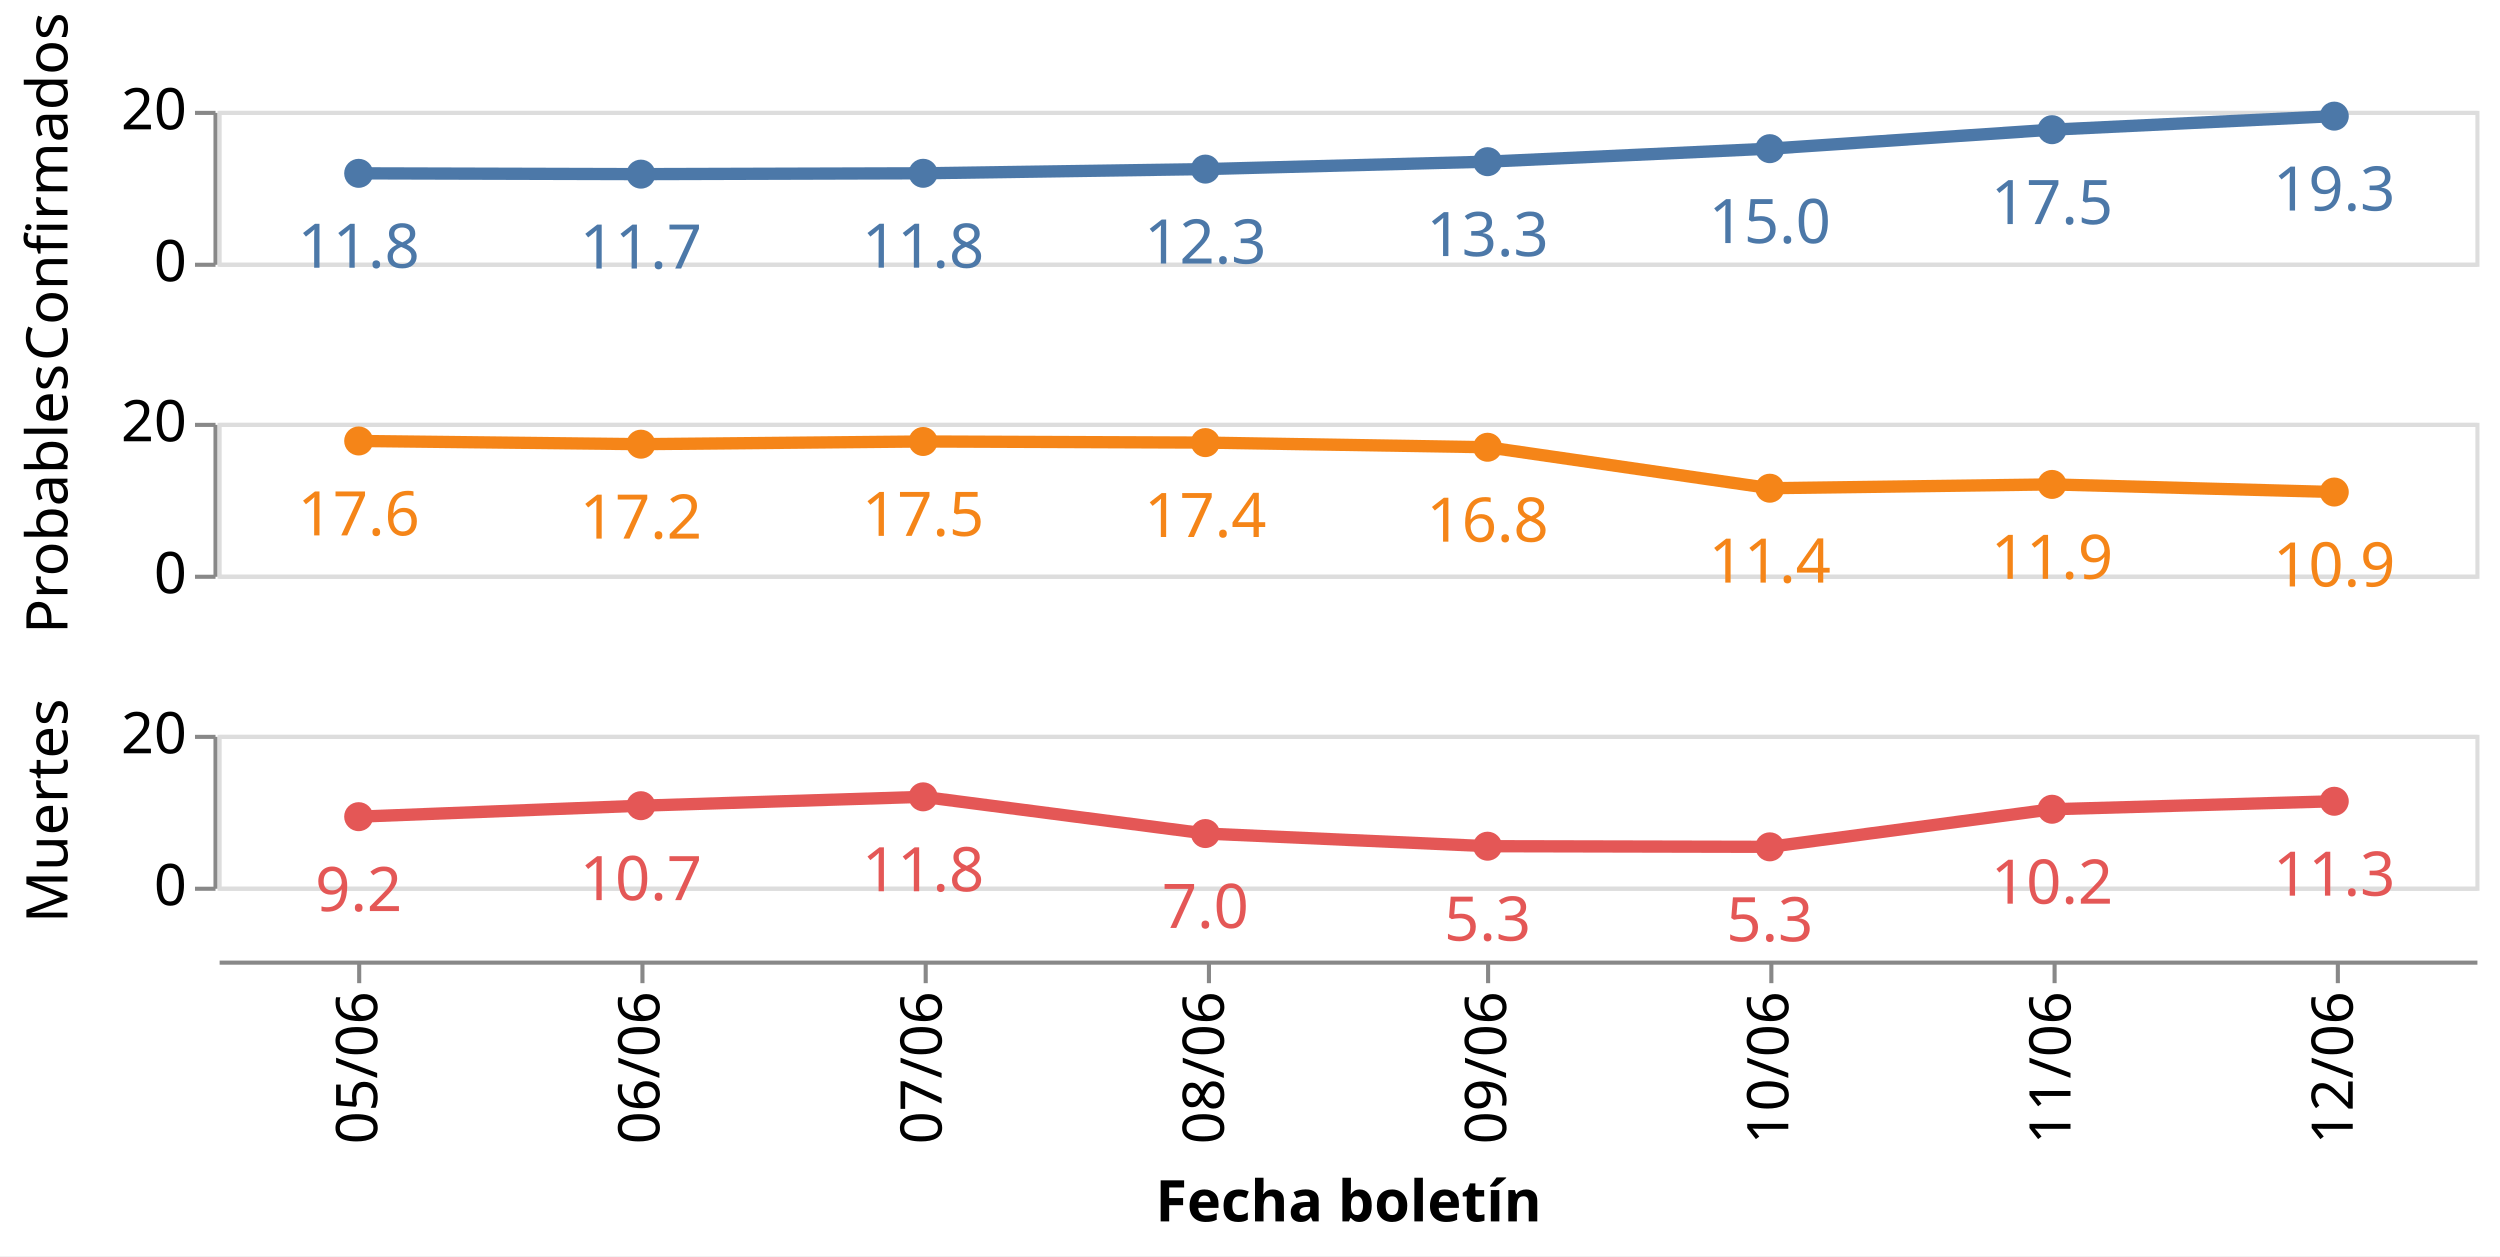
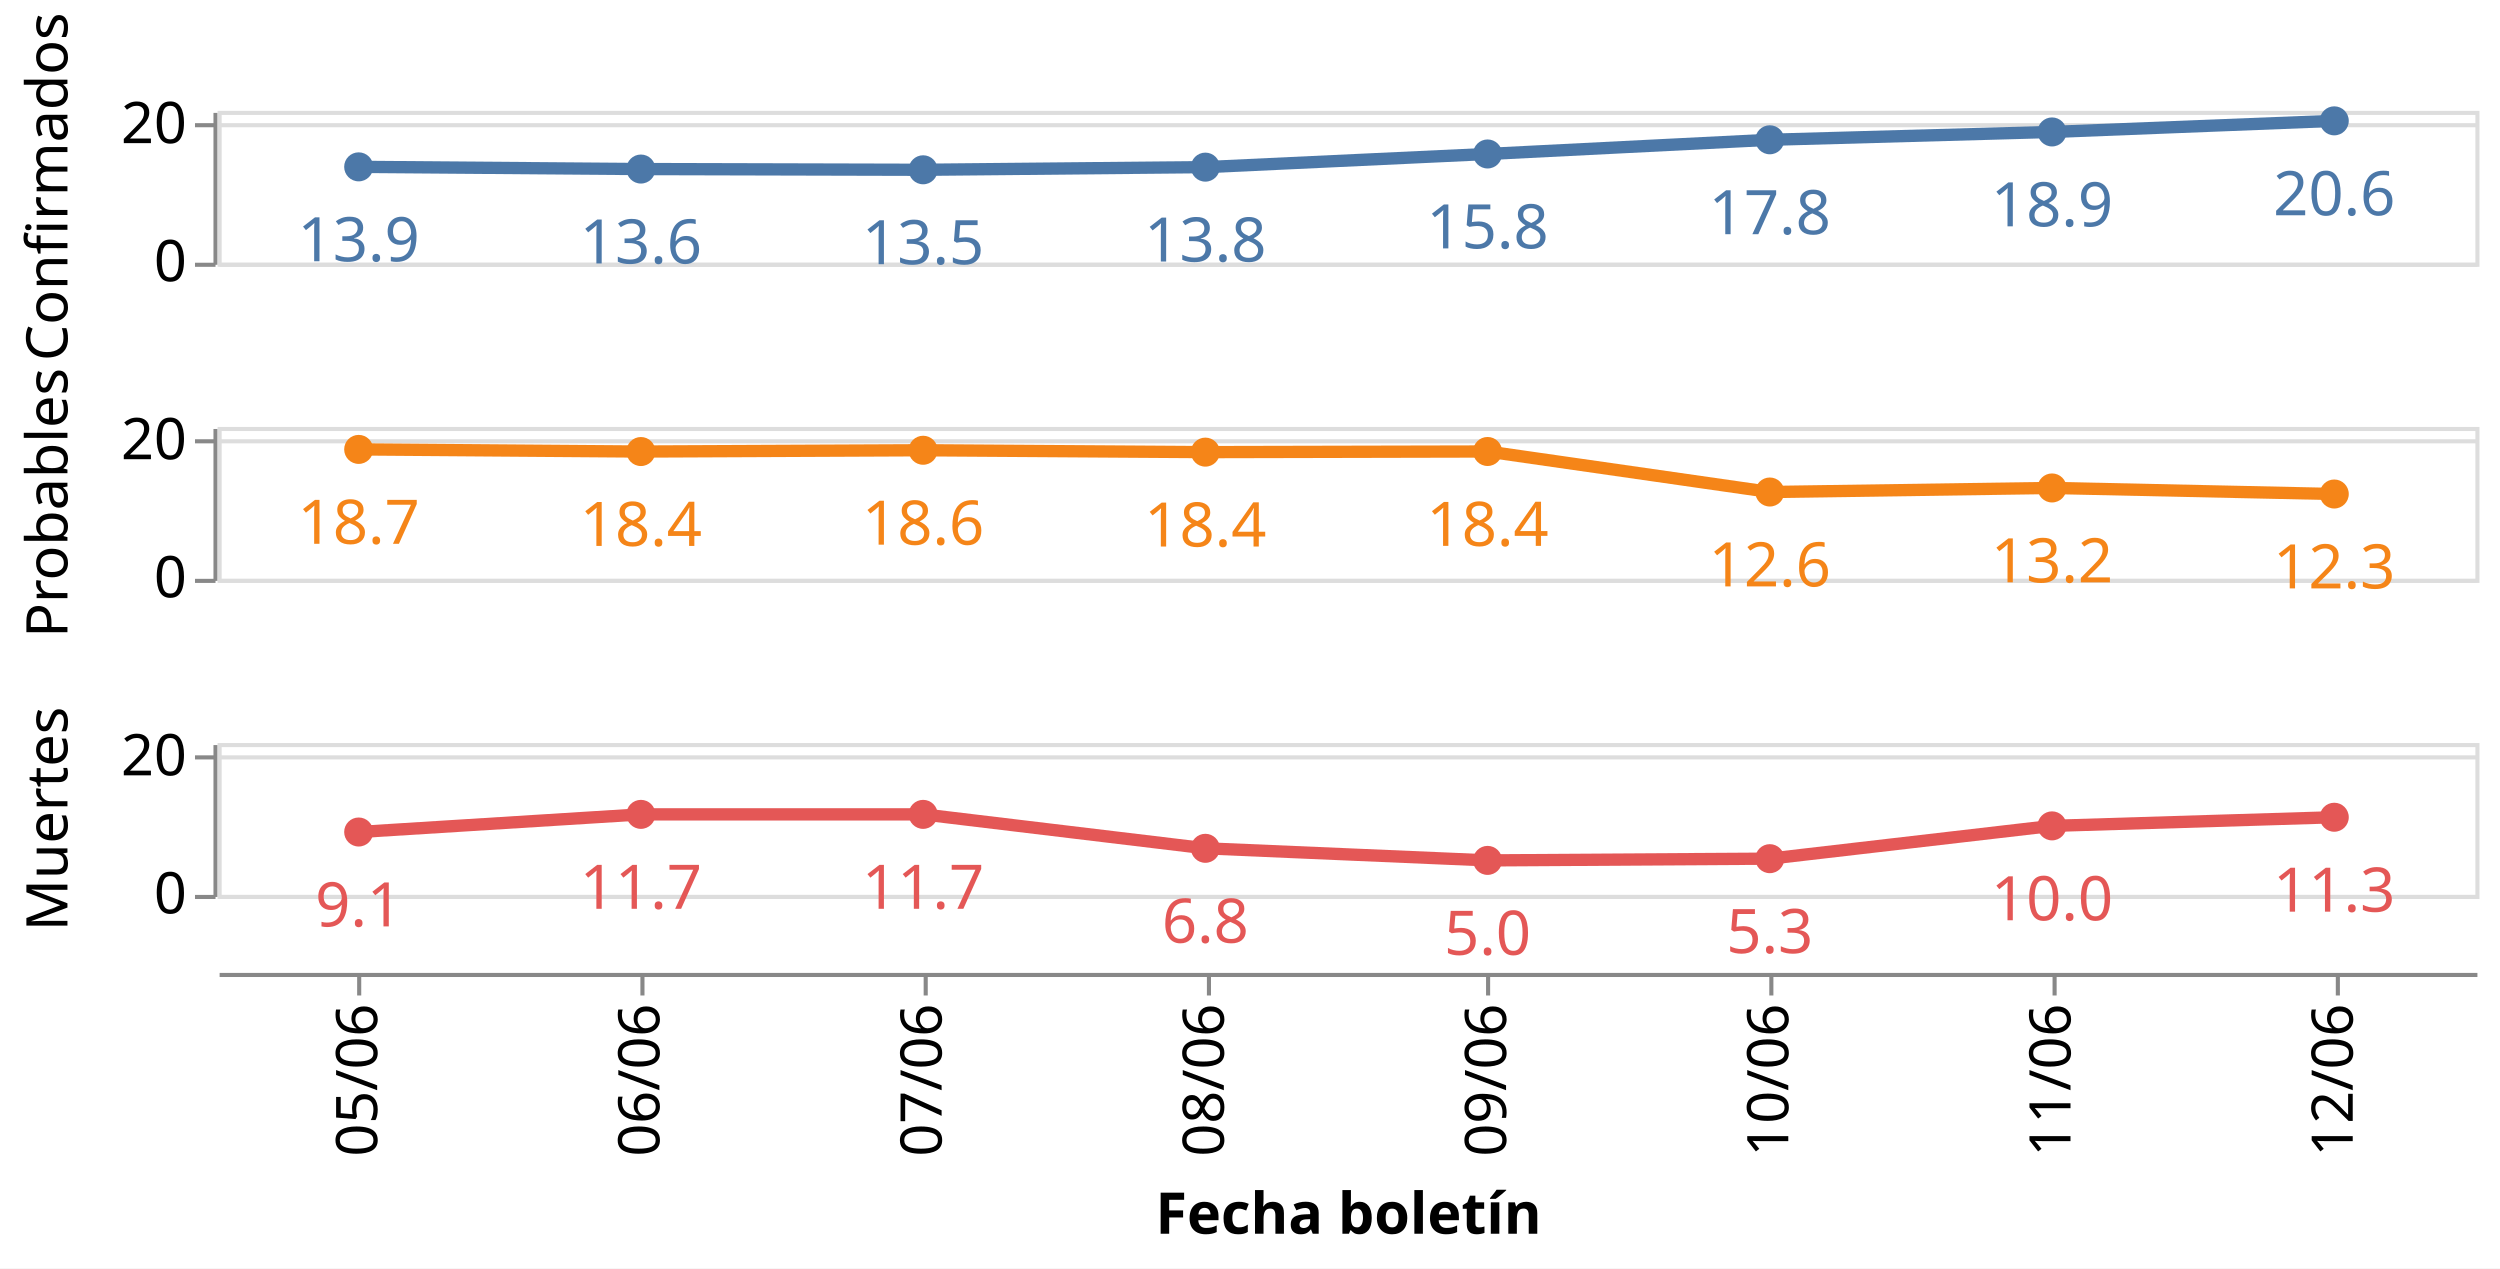
- <svg xmlns="http://www.w3.org/2000/svg" class="marks" width="609" height="306" viewBox="0 0 609 306" version="1.1">
-   <rect width="609" height="306" style="fill: white;" />
+ <svg xmlns="http://www.w3.org/2000/svg" class="marks" width="609" height="309" viewBox="0 0 609 309" version="1.1">
+   <rect width="609" height="309" style="fill: white;" />
  <g transform="translate(53,27)">
    <g class="mark-group role-frame root">
      <g transform="translate(0,0)">
        <path class="background" d="M0,0h0v0h0Z" style="fill: none;" />
        <g>
          <g class="mark-group role-row-header row_header">
            <g transform="translate(-1,0)">
              <path class="background" d="M0,0h0v37h0Z" style="fill: none;" />
              <g>
                <g class="mark-group role-axis">
                  <g transform="translate(0.5,0.5)">
                    <path class="background" d="M0,0h0v0h0Z" style="pointer-events: none; fill: none;" />
                    <g>
                      <g class="mark-rule role-axis-tick" style="pointer-events: none;">
                        <line transform="translate(0,37)" x2="-5" y2="0" style="fill: none; stroke: #888; stroke-width: 1; opacity: 1;" />
-                         <line transform="translate(0,0)" x2="-5" y2="0" style="fill: none; stroke: #888; stroke-width: 1; opacity: 1;" />
+                         <line transform="translate(0,3)" x2="-5" y2="0" style="fill: none; stroke: #888; stroke-width: 1; opacity: 1;" />
                      </g>
                      <g class="mark-text role-axis-label" style="pointer-events: none;">
                        <text text-anchor="end" transform="translate(-7,41)" style="font-family: sans-serif; font-size: 14px; fill: #000; opacity: 1;">0</text>
-                         <text text-anchor="end" transform="translate(-7,4)" style="font-family: sans-serif; font-size: 14px; fill: #000; opacity: 1;">20</text>
+                         <text text-anchor="end" transform="translate(-7,7.363636)" style="font-family: sans-serif; font-size: 14px; fill: #000; opacity: 1;">20</text>
                      </g>
                      <g class="mark-rule role-axis-domain" style="pointer-events: none;">
                        <line transform="translate(0,37)" x2="0" y2="-37" style="fill: none; stroke: #888; stroke-width: 1; opacity: 1;" />
                      </g>
                    </g>
                    <path class="foreground" d="" style="pointer-events: none; display: none; fill: none;" />
                  </g>
                </g>
                <g class="mark-group role-title">
                  <g transform="translate(-46.57227,18.5)">
                    <path class="background" d="M0,0h0v0h0Z" style="pointer-events: none; fill: none;" />
                    <g>
                      <g class="mark-text role-title-text" style="pointer-events: none;">
                        <text text-anchor="middle" transform="translate(0,0) rotate(-90) translate(0,11)" style="font-family: sans-serif; font-size: 14px; fill: #000; opacity: 1;">Confirmados</text>
                      </g>
                    </g>
                    <path class="foreground" d="" style="pointer-events: none; display: none; fill: none;" />
                  </g>
                </g>
              </g>
              <path class="foreground" d="" style="display: none; fill: none;" />
            </g>
-             <g transform="translate(-1,76)">
+             <g transform="translate(-1,77)">
              <path class="background" d="M0,0h0v37h0Z" style="fill: none;" />
              <g>
                <g class="mark-group role-axis">
                  <g transform="translate(0.5,0.5)">
                    <path class="background" d="M0,0h0v0h0Z" style="pointer-events: none; fill: none;" />
                    <g>
                      <g class="mark-rule role-axis-tick" style="pointer-events: none;">
                        <line transform="translate(0,37)" x2="-5" y2="0" style="fill: none; stroke: #888; stroke-width: 1; opacity: 1;" />
-                         <line transform="translate(0,0)" x2="-5" y2="0" style="fill: none; stroke: #888; stroke-width: 1; opacity: 1;" />
+                         <line transform="translate(0,3)" x2="-5" y2="0" style="fill: none; stroke: #888; stroke-width: 1; opacity: 1;" />
                      </g>
                      <g class="mark-text role-axis-label" style="pointer-events: none;">
                        <text text-anchor="end" transform="translate(-7,41)" style="font-family: sans-serif; font-size: 14px; fill: #000; opacity: 1;">0</text>
-                         <text text-anchor="end" transform="translate(-7,4)" style="font-family: sans-serif; font-size: 14px; fill: #000; opacity: 1;">20</text>
+                         <text text-anchor="end" transform="translate(-7,7.363636)" style="font-family: sans-serif; font-size: 14px; fill: #000; opacity: 1;">20</text>
                      </g>
                      <g class="mark-rule role-axis-domain" style="pointer-events: none;">
                        <line transform="translate(0,37)" x2="0" y2="-37" style="fill: none; stroke: #888; stroke-width: 1; opacity: 1;" />
                      </g>
                    </g>
                    <path class="foreground" d="" style="pointer-events: none; display: none; fill: none;" />
                  </g>
                </g>
                <g class="mark-group role-title">
                  <g transform="translate(-46.57227,18.5)">
                    <path class="background" d="M0,0h0v0h0Z" style="pointer-events: none; fill: none;" />
                    <g>
                      <g class="mark-text role-title-text" style="pointer-events: none;">
                        <text text-anchor="middle" transform="translate(0,0) rotate(-90) translate(0,11)" style="font-family: sans-serif; font-size: 14px; fill: #000; opacity: 1;">Probables</text>
                      </g>
                    </g>
                    <path class="foreground" d="" style="pointer-events: none; display: none; fill: none;" />
                  </g>
                </g>
              </g>
              <path class="foreground" d="" style="display: none; fill: none;" />
            </g>
-             <g transform="translate(-1,152)">
+             <g transform="translate(-1,154)">
              <path class="background" d="M0,0h0v37h0Z" style="fill: none;" />
              <g>
                <g class="mark-group role-axis">
                  <g transform="translate(0.5,0.5)">
                    <path class="background" d="M0,0h0v0h0Z" style="pointer-events: none; fill: none;" />
                    <g>
                      <g class="mark-rule role-axis-tick" style="pointer-events: none;">
                        <line transform="translate(0,37)" x2="-5" y2="0" style="fill: none; stroke: #888; stroke-width: 1; opacity: 1;" />
-                         <line transform="translate(0,0)" x2="-5" y2="0" style="fill: none; stroke: #888; stroke-width: 1; opacity: 1;" />
+                         <line transform="translate(0,3)" x2="-5" y2="0" style="fill: none; stroke: #888; stroke-width: 1; opacity: 1;" />
                      </g>
                      <g class="mark-text role-axis-label" style="pointer-events: none;">
                        <text text-anchor="end" transform="translate(-7,41)" style="font-family: sans-serif; font-size: 14px; fill: #000; opacity: 1;">0</text>
-                         <text text-anchor="end" transform="translate(-7,4)" style="font-family: sans-serif; font-size: 14px; fill: #000; opacity: 1;">20</text>
+                         <text text-anchor="end" transform="translate(-7,7.363636)" style="font-family: sans-serif; font-size: 14px; fill: #000; opacity: 1;">20</text>
                      </g>
                      <g class="mark-rule role-axis-domain" style="pointer-events: none;">
                        <line transform="translate(0,37)" x2="0" y2="-37" style="fill: none; stroke: #888; stroke-width: 1; opacity: 1;" />
                      </g>
                    </g>
                    <path class="foreground" d="" style="pointer-events: none; display: none; fill: none;" />
                  </g>
                </g>
                <g class="mark-group role-title">
                  <g transform="translate(-46.57227,18.5)">
                    <path class="background" d="M0,0h0v0h0Z" style="pointer-events: none; fill: none;" />
                    <g>
                      <g class="mark-text role-title-text" style="pointer-events: none;">
                        <text text-anchor="middle" transform="translate(0,0) rotate(-90) translate(0,11)" style="font-family: sans-serif; font-size: 14px; fill: #000; opacity: 1;">Muertes</text>
                      </g>
                    </g>
                    <path class="foreground" d="" style="pointer-events: none; display: none; fill: none;" />
                  </g>
                </g>
              </g>
              <path class="foreground" d="" style="display: none; fill: none;" />
            </g>
          </g>
          <g class="mark-group role-column-footer column_footer">
-             <g transform="translate(0,207)">
+             <g transform="translate(0,210)">
              <path class="background" d="M0,0h550v0h-550Z" style="fill: none;" />
              <g>
                <g class="mark-group role-axis">
                  <g transform="translate(0.5,0.5)">
                    <path class="background" d="M0,0h0v0h0Z" style="pointer-events: none; fill: none;" />
                    <g>
                      <g class="mark-rule role-axis-tick" style="pointer-events: none;">
                        <line transform="translate(34,0)" x2="0" y2="5" style="fill: none; stroke: #888; stroke-width: 1; opacity: 1;" />
                        <line transform="translate(103,0)" x2="0" y2="5" style="fill: none; stroke: #888; stroke-width: 1; opacity: 1;" />
                        <line transform="translate(172,0)" x2="0" y2="5" style="fill: none; stroke: #888; stroke-width: 1; opacity: 1;" />
                        <line transform="translate(241,0)" x2="0" y2="5" style="fill: none; stroke: #888; stroke-width: 1; opacity: 1;" />
                        <line transform="translate(309,0)" x2="0" y2="5" style="fill: none; stroke: #888; stroke-width: 1; opacity: 1;" />
                        <line transform="translate(378,0)" x2="0" y2="5" style="fill: none; stroke: #888; stroke-width: 1; opacity: 1;" />
                        <line transform="translate(447,0)" x2="0" y2="5" style="fill: none; stroke: #888; stroke-width: 1; opacity: 1;" />
                        <line transform="translate(516,0)" x2="0" y2="5" style="fill: none; stroke: #888; stroke-width: 1; opacity: 1;" />
                      </g>
                      <g class="mark-text role-axis-label" style="pointer-events: none;">
                        <text text-anchor="end" transform="translate(34.375,7) rotate(270) translate(0,4)" style="font-family: sans-serif; font-size: 14px; fill: #000; opacity: 1;">05/06</text>
                        <text text-anchor="end" transform="translate(103.125,7) rotate(270) translate(0,4)" style="font-family: sans-serif; font-size: 14px; fill: #000; opacity: 1;">06/06</text>
                        <text text-anchor="end" transform="translate(171.875,7) rotate(270) translate(0,4)" style="font-family: sans-serif; font-size: 14px; fill: #000; opacity: 1;">07/06</text>
                        <text text-anchor="end" transform="translate(240.625,7) rotate(270) translate(0,4)" style="font-family: sans-serif; font-size: 14px; fill: #000; opacity: 1;">08/06</text>
                        <text text-anchor="end" transform="translate(309.375,7) rotate(270) translate(0,4)" style="font-family: sans-serif; font-size: 14px; fill: #000; opacity: 1;">09/06</text>
                        <text text-anchor="end" transform="translate(378.125,7) rotate(270) translate(0,4)" style="font-family: sans-serif; font-size: 14px; fill: #000; opacity: 1;">10/06</text>
                        <text text-anchor="end" transform="translate(446.875,7) rotate(270) translate(0,4)" style="font-family: sans-serif; font-size: 14px; fill: #000; opacity: 1;">11/06</text>
                        <text text-anchor="end" transform="translate(515.625,7) rotate(270) translate(0,4)" style="font-family: sans-serif; font-size: 14px; fill: #000; opacity: 1;">12/06</text>
                      </g>
                      <g class="mark-rule role-axis-domain" style="pointer-events: none;">
                        <line transform="translate(0,0)" x2="550" y2="0" style="fill: none; stroke: #888; stroke-width: 1; opacity: 1;" />
                      </g>
                      <g class="mark-text role-axis-title" style="pointer-events: none;">
                        <text text-anchor="middle" transform="translate(275,63.03418)" style="font-family: sans-serif; font-size: 14px; font-weight: bold; fill: #000; opacity: 1;">Fecha boletín</text>
                      </g>
                    </g>
                    <path class="foreground" d="" style="pointer-events: none; display: none; fill: none;" />
                  </g>
                </g>
              </g>
              <path class="foreground" d="" style="display: none; fill: none;" />
            </g>
          </g>
          <g class="mark-group role-scope cell">
            <g transform="translate(0,0)">
              <path class="background" d="M0.5,0.5h550v37h-550Z" style="fill: none; stroke: #ddd;" />
              <g>
                <g class="mark-group role-axis">
                  <g transform="translate(0.5,0.5)">
                    <path class="background" d="M0,0h0v0h0Z" style="pointer-events: none; fill: none;" />
                    <g>
                      <g class="mark-rule role-axis-grid" style="pointer-events: none;">
                        <line transform="translate(0,37)" x2="550" y2="0" style="fill: none; stroke: #ddd; stroke-width: 1; opacity: 1;" />
-                         <line transform="translate(0,0)" x2="550" y2="0" style="fill: none; stroke: #ddd; stroke-width: 1; opacity: 1;" />
+                         <line transform="translate(0,3)" x2="550" y2="0" style="fill: none; stroke: #ddd; stroke-width: 1; opacity: 1;" />
                      </g>
                    </g>
                    <path class="foreground" d="" style="pointer-events: none; display: none; fill: none;" />
                  </g>
                </g>
                <g class="mark-group role-scope child_layer_0_layer_0_pathgroup">
                  <g transform="translate(0,0)">
                    <path class="background" d="M0,0h550v37h-550Z" style="fill: none;" />
                    <g>
                      <g class="mark-line role-mark child_layer_0_layer_0_marks">
-                         <path d="M34.375,15.223L103.125,15.417L171.875,15.211L240.625,14.19L309.375,12.381L378.125,9.212L446.875,4.589L515.625,1.287" style="fill: none; stroke: #4c78a8; stroke-width: 3;" />
+                         <path d="M34.375,13.645L103.125,14.179L171.875,14.36L240.625,13.713L309.375,10.506L378.125,7.051L446.875,5.141L515.625,2.437" style="fill: none; stroke: #4c78a8; stroke-width: 3;" />
                      </g>
                    </g>
                    <path class="foreground" d="" style="display: none; fill: none;" />
                  </g>
                </g>
                <g class="mark-symbol role-mark child_layer_0_layer_1_marks">
-                   <path transform="translate(34.375,15.22286)" d="M3.536,0A3.536,3.536,0,1,1,-3.536,0A3.536,3.536,0,1,1,3.536,0" style="fill: #4c78a8; stroke-width: 2; opacity: 1;" />
-                   <path transform="translate(103.125,15.41667)" d="M3.536,0A3.536,3.536,0,1,1,-3.536,0A3.536,3.536,0,1,1,3.536,0" style="fill: #4c78a8; stroke-width: 2; opacity: 1;" />
-                   <path transform="translate(171.875,15.21111)" d="M3.536,0A3.536,3.536,0,1,1,-3.536,0A3.536,3.536,0,1,1,3.536,0" style="fill: #4c78a8; stroke-width: 2; opacity: 1;" />
-                   <path transform="translate(240.625,14.18989)" d="M3.536,0A3.536,3.536,0,1,1,-3.536,0A3.536,3.536,0,1,1,3.536,0" style="fill: #4c78a8; stroke-width: 2; opacity: 1;" />
-                   <path transform="translate(309.375,12.38077)" d="M3.536,0A3.536,3.536,0,1,1,-3.536,0A3.536,3.536,0,1,1,3.536,0" style="fill: #4c78a8; stroke-width: 2; opacity: 1;" />
-                   <path transform="translate(378.125,9.212245)" d="M3.536,0A3.536,3.536,0,1,1,-3.536,0A3.536,3.536,0,1,1,3.536,0" style="fill: #4c78a8; stroke-width: 2; opacity: 1;" />
-                   <path transform="translate(446.875,4.588583)" d="M3.536,0A3.536,3.536,0,1,1,-3.536,0A3.536,3.536,0,1,1,3.536,0" style="fill: #4c78a8; stroke-width: 2; opacity: 1;" />
-                   <path transform="translate(515.625,1.286957)" d="M3.536,0A3.536,3.536,0,1,1,-3.536,0A3.536,3.536,0,1,1,3.536,0" style="fill: #4c78a8; stroke-width: 2; opacity: 1;" />
+                   <path transform="translate(34.375,13.64494)" d="M3.536,0A3.536,3.536,0,1,1,-3.536,0A3.536,3.536,0,1,1,3.536,0" style="fill: #4c78a8; stroke-width: 2; opacity: 1;" />
+                   <path transform="translate(103.125,14.17947)" d="M3.536,0A3.536,3.536,0,1,1,-3.536,0A3.536,3.536,0,1,1,3.536,0" style="fill: #4c78a8; stroke-width: 2; opacity: 1;" />
+                   <path transform="translate(171.875,14.36014)" d="M3.536,0A3.536,3.536,0,1,1,-3.536,0A3.536,3.536,0,1,1,3.536,0" style="fill: #4c78a8; stroke-width: 2; opacity: 1;" />
+                   <path transform="translate(240.625,13.71329)" d="M3.536,0A3.536,3.536,0,1,1,-3.536,0A3.536,3.536,0,1,1,3.536,0" style="fill: #4c78a8; stroke-width: 2; opacity: 1;" />
+                   <path transform="translate(309.375,10.50617)" d="M3.536,0A3.536,3.536,0,1,1,-3.536,0A3.536,3.536,0,1,1,3.536,0" style="fill: #4c78a8; stroke-width: 2; opacity: 1;" />
+                   <path transform="translate(378.125,7.050699)" d="M3.536,0A3.536,3.536,0,1,1,-3.536,0A3.536,3.536,0,1,1,3.536,0" style="fill: #4c78a8; stroke-width: 2; opacity: 1;" />
+                   <path transform="translate(446.875,5.140652)" d="M3.536,0A3.536,3.536,0,1,1,-3.536,0A3.536,3.536,0,1,1,3.536,0" style="fill: #4c78a8; stroke-width: 2; opacity: 1;" />
+                   <path transform="translate(515.625,2.43692)" d="M3.536,0A3.536,3.536,0,1,1,-3.536,0A3.536,3.536,0,1,1,3.536,0" style="fill: #4c78a8; stroke-width: 2; opacity: 1;" />
                </g>
                <g class="mark-text role-mark child_layer_1_marks">
-                   <text text-anchor="middle" transform="translate(34.375,38.22286)" style="font-family: sans-serif; font-size: 15px; fill: #4c78a8;">11.8</text>
-                   <text text-anchor="middle" transform="translate(103.125,38.41667)" style="font-family: sans-serif; font-size: 15px; fill: #4c78a8;">11.7</text>
-                   <text text-anchor="middle" transform="translate(171.875,38.21111)" style="font-family: sans-serif; font-size: 15px; fill: #4c78a8;">11.8</text>
-                   <text text-anchor="middle" transform="translate(240.625,37.18989)" style="font-family: sans-serif; font-size: 15px; fill: #4c78a8;">12.3</text>
-                   <text text-anchor="middle" transform="translate(309.375,35.38077)" style="font-family: sans-serif; font-size: 15px; fill: #4c78a8;">13.3</text>
-                   <text text-anchor="middle" transform="translate(378.125,32.21224)" style="font-family: sans-serif; font-size: 15px; fill: #4c78a8;">15.0</text>
-                   <text text-anchor="middle" transform="translate(446.875,27.58858)" style="font-family: sans-serif; font-size: 15px; fill: #4c78a8;">17.5</text>
-                   <text text-anchor="middle" transform="translate(515.625,24.28696)" style="font-family: sans-serif; font-size: 15px; fill: #4c78a8;">19.3</text>
-                 </g>
-               </g>
-               <path class="foreground" d="" style="display: none; fill: none;" />
-             </g>
-             <g transform="translate(0,76)">
+                   <text text-anchor="middle" transform="translate(34.375,36.64494)" style="font-family: sans-serif; font-size: 15px; fill: #4c78a8;">13.9</text>
+                   <text text-anchor="middle" transform="translate(103.125,37.17947)" style="font-family: sans-serif; font-size: 15px; fill: #4c78a8;">13.6</text>
+                   <text text-anchor="middle" transform="translate(171.875,37.36014)" style="font-family: sans-serif; font-size: 15px; fill: #4c78a8;">13.5</text>
+                   <text text-anchor="middle" transform="translate(240.625,36.71329)" style="font-family: sans-serif; font-size: 15px; fill: #4c78a8;">13.8</text>
+                   <text text-anchor="middle" transform="translate(309.375,33.50617)" style="font-family: sans-serif; font-size: 15px; fill: #4c78a8;">15.8</text>
+                   <text text-anchor="middle" transform="translate(378.125,30.0507)" style="font-family: sans-serif; font-size: 15px; fill: #4c78a8;">17.8</text>
+                   <text text-anchor="middle" transform="translate(446.875,28.14065)" style="font-family: sans-serif; font-size: 15px; fill: #4c78a8;">18.9</text>
+                   <text text-anchor="middle" transform="translate(515.625,25.43692)" style="font-family: sans-serif; font-size: 15px; fill: #4c78a8;">20.6</text>
+                 </g>
+               </g>
+               <path class="foreground" d="" style="display: none; fill: none;" />
+             </g>
+             <g transform="translate(0,77)">
              <path class="background" d="M0.5,0.5h550v37h-550Z" style="fill: none; stroke: #ddd;" />
              <g>
                <g class="mark-group role-axis">
                  <g transform="translate(0.5,0.5)">
                    <path class="background" d="M0,0h0v0h0Z" style="pointer-events: none; fill: none;" />
                    <g>
                      <g class="mark-rule role-axis-grid" style="pointer-events: none;">
                        <line transform="translate(0,37)" x2="550" y2="0" style="fill: none; stroke: #ddd; stroke-width: 1; opacity: 1;" />
-                         <line transform="translate(0,0)" x2="550" y2="0" style="fill: none; stroke: #ddd; stroke-width: 1; opacity: 1;" />
+                         <line transform="translate(0,3)" x2="550" y2="0" style="fill: none; stroke: #ddd; stroke-width: 1; opacity: 1;" />
                      </g>
                    </g>
                    <path class="foreground" d="" style="pointer-events: none; display: none; fill: none;" />
                  </g>
                </g>
                <g class="mark-group role-scope child_layer_0_layer_0_pathgroup">
                  <g transform="translate(0,0)">
                    <path class="background" d="M0,0h550v37h-550Z" style="fill: none;" />
                    <g>
                      <g class="mark-line role-mark child_layer_0_layer_0_marks">
-                         <path d="M34.375,4.418L103.125,5.201L171.875,4.544L240.625,4.817L309.375,5.95L378.125,15.926L446.875,15.002L515.625,16.857" style="fill: none; stroke: #f58518; stroke-width: 3;" />
+                         <path d="M34.375,5.473L103.125,5.994L171.875,5.682L240.625,6.137L309.375,5.981L378.125,15.853L446.875,14.864L515.625,16.339" style="fill: none; stroke: #f58518; stroke-width: 3;" />
                      </g>
                    </g>
                    <path class="foreground" d="" style="display: none; fill: none;" />
                  </g>
                </g>
                <g class="mark-symbol role-mark child_layer_0_layer_1_marks">
-                   <path transform="translate(34.375,4.418198)" d="M3.536,0A3.536,3.536,0,1,1,-3.536,0A3.536,3.536,0,1,1,3.536,0" style="fill: #f58518; stroke-width: 2; opacity: 1;" />
-                   <path transform="translate(103.125,5.201152)" d="M3.536,0A3.536,3.536,0,1,1,-3.536,0A3.536,3.536,0,1,1,3.536,0" style="fill: #f58518; stroke-width: 2; opacity: 1;" />
-                   <path transform="translate(171.875,4.543744)" d="M3.536,0A3.536,3.536,0,1,1,-3.536,0A3.536,3.536,0,1,1,3.536,0" style="fill: #f58518; stroke-width: 2; opacity: 1;" />
-                   <path transform="translate(240.625,4.816513)" d="M3.536,0A3.536,3.536,0,1,1,-3.536,0A3.536,3.536,0,1,1,3.536,0" style="fill: #f58518; stroke-width: 2; opacity: 1;" />
-                   <path transform="translate(309.375,5.949719)" d="M3.536,0A3.536,3.536,0,1,1,-3.536,0A3.536,3.536,0,1,1,3.536,0" style="fill: #f58518; stroke-width: 2; opacity: 1;" />
-                   <path transform="translate(378.125,15.92588)" d="M3.536,0A3.536,3.536,0,1,1,-3.536,0A3.536,3.536,0,1,1,3.536,0" style="fill: #f58518; stroke-width: 2; opacity: 1;" />
-                   <path transform="translate(446.875,15.00206)" d="M3.536,0A3.536,3.536,0,1,1,-3.536,0A3.536,3.536,0,1,1,3.536,0" style="fill: #f58518; stroke-width: 2; opacity: 1;" />
-                   <path transform="translate(515.625,16.85733)" d="M3.536,0A3.536,3.536,0,1,1,-3.536,0A3.536,3.536,0,1,1,3.536,0" style="fill: #f58518; stroke-width: 2; opacity: 1;" />
+                   <path transform="translate(34.375,5.473009)" d="M3.536,0A3.536,3.536,0,1,1,-3.536,0A3.536,3.536,0,1,1,3.536,0" style="fill: #f58518; stroke-width: 2; opacity: 1;" />
+                   <path transform="translate(103.125,5.99373)" d="M3.536,0A3.536,3.536,0,1,1,-3.536,0A3.536,3.536,0,1,1,3.536,0" style="fill: #f58518; stroke-width: 2; opacity: 1;" />
+                   <path transform="translate(171.875,5.682166)" d="M3.536,0A3.536,3.536,0,1,1,-3.536,0A3.536,3.536,0,1,1,3.536,0" style="fill: #f58518; stroke-width: 2; opacity: 1;" />
+                   <path transform="translate(240.625,6.136896)" d="M3.536,0A3.536,3.536,0,1,1,-3.536,0A3.536,3.536,0,1,1,3.536,0" style="fill: #f58518; stroke-width: 2; opacity: 1;" />
+                   <path transform="translate(309.375,5.981157)" d="M3.536,0A3.536,3.536,0,1,1,-3.536,0A3.536,3.536,0,1,1,3.536,0" style="fill: #f58518; stroke-width: 2; opacity: 1;" />
+                   <path transform="translate(378.125,15.85292)" d="M3.536,0A3.536,3.536,0,1,1,-3.536,0A3.536,3.536,0,1,1,3.536,0" style="fill: #f58518; stroke-width: 2; opacity: 1;" />
+                   <path transform="translate(446.875,14.86396)" d="M3.536,0A3.536,3.536,0,1,1,-3.536,0A3.536,3.536,0,1,1,3.536,0" style="fill: #f58518; stroke-width: 2; opacity: 1;" />
+                   <path transform="translate(515.625,16.33891)" d="M3.536,0A3.536,3.536,0,1,1,-3.536,0A3.536,3.536,0,1,1,3.536,0" style="fill: #f58518; stroke-width: 2; opacity: 1;" />
                </g>
                <g class="mark-text role-mark child_layer_1_marks">
-                   <text text-anchor="middle" transform="translate(34.375,27.4182)" style="font-family: sans-serif; font-size: 15px; fill: #f58518;">17.6</text>
-                   <text text-anchor="middle" transform="translate(103.125,28.20115)" style="font-family: sans-serif; font-size: 15px; fill: #f58518;">17.2</text>
-                   <text text-anchor="middle" transform="translate(171.875,27.54374)" style="font-family: sans-serif; font-size: 15px; fill: #f58518;">17.5</text>
-                   <text text-anchor="middle" transform="translate(240.625,27.81651)" style="font-family: sans-serif; font-size: 15px; fill: #f58518;">17.4</text>
-                   <text text-anchor="middle" transform="translate(309.375,28.94972)" style="font-family: sans-serif; font-size: 15px; fill: #f58518;">16.8</text>
-                   <text text-anchor="middle" transform="translate(378.125,38.92588)" style="font-family: sans-serif; font-size: 15px; fill: #f58518;">11.4</text>
-                   <text text-anchor="middle" transform="translate(446.875,38.00206)" style="font-family: sans-serif; font-size: 15px; fill: #f58518;">11.9</text>
-                   <text text-anchor="middle" transform="translate(515.625,39.85733)" style="font-family: sans-serif; font-size: 15px; fill: #f58518;">10.9</text>
-                 </g>
-               </g>
-               <path class="foreground" d="" style="display: none; fill: none;" />
-             </g>
-             <g transform="translate(0,152)">
+                   <text text-anchor="middle" transform="translate(34.375,28.47301)" style="font-family: sans-serif; font-size: 15px; fill: #f58518;">18.7</text>
+                   <text text-anchor="middle" transform="translate(103.125,28.99373)" style="font-family: sans-serif; font-size: 15px; fill: #f58518;">18.4</text>
+                   <text text-anchor="middle" transform="translate(171.875,28.68217)" style="font-family: sans-serif; font-size: 15px; fill: #f58518;">18.6</text>
+                   <text text-anchor="middle" transform="translate(240.625,29.1369)" style="font-family: sans-serif; font-size: 15px; fill: #f58518;">18.4</text>
+                   <text text-anchor="middle" transform="translate(309.375,28.98116)" style="font-family: sans-serif; font-size: 15px; fill: #f58518;">18.4</text>
+                   <text text-anchor="middle" transform="translate(378.125,38.85292)" style="font-family: sans-serif; font-size: 15px; fill: #f58518;">12.6</text>
+                   <text text-anchor="middle" transform="translate(446.875,37.86396)" style="font-family: sans-serif; font-size: 15px; fill: #f58518;">13.2</text>
+                   <text text-anchor="middle" transform="translate(515.625,39.33891)" style="font-family: sans-serif; font-size: 15px; fill: #f58518;">12.3</text>
+                 </g>
+               </g>
+               <path class="foreground" d="" style="display: none; fill: none;" />
+             </g>
+             <g transform="translate(0,154)">
              <path class="background" d="M0.5,0.5h550v37h-550Z" style="fill: none; stroke: #ddd;" />
              <g>
                <g class="mark-group role-axis">
                  <g transform="translate(0.5,0.5)">
                    <path class="background" d="M0,0h0v0h0Z" style="pointer-events: none; fill: none;" />
                    <g>
                      <g class="mark-rule role-axis-grid" style="pointer-events: none;">
                        <line transform="translate(0,37)" x2="550" y2="0" style="fill: none; stroke: #ddd; stroke-width: 1; opacity: 1;" />
-                         <line transform="translate(0,0)" x2="550" y2="0" style="fill: none; stroke: #ddd; stroke-width: 1; opacity: 1;" />
+                         <line transform="translate(0,3)" x2="550" y2="0" style="fill: none; stroke: #ddd; stroke-width: 1; opacity: 1;" />
                      </g>
                    </g>
                    <path class="foreground" d="" style="pointer-events: none; display: none; fill: none;" />
                  </g>
                </g>
                <g class="mark-group role-scope child_layer_0_layer_0_pathgroup">
                  <g transform="translate(0,0)">
                    <path class="background" d="M0,0h550v37h-550Z" style="fill: none;" />
                    <g>
                      <g class="mark-line role-mark child_layer_0_layer_0_marks">
-                         <path d="M34.375,19.939L103.125,17.267L171.875,15.108L240.625,24.05L309.375,27.133L378.125,27.288L446.875,18.13L515.625,16.188" style="fill: none; stroke: #e45756; stroke-width: 3;" />
+                         <path d="M34.375,21.677L103.125,17.379L171.875,17.379L240.625,25.648L309.375,28.591L378.125,28.17L446.875,20.182L515.625,18.08" style="fill: none; stroke: #e45756; stroke-width: 3;" />
                      </g>
                    </g>
                    <path class="foreground" d="" style="display: none; fill: none;" />
                  </g>
                </g>
                <g class="mark-symbol role-mark child_layer_0_layer_1_marks">
-                   <path transform="translate(34.375,19.93889)" d="M3.536,0A3.536,3.536,0,1,1,-3.536,0A3.536,3.536,0,1,1,3.536,0" style="fill: #e45756; stroke-width: 2; opacity: 1;" />
-                   <path transform="translate(103.125,17.26667)" d="M3.536,0A3.536,3.536,0,1,1,-3.536,0A3.536,3.536,0,1,1,3.536,0" style="fill: #e45756; stroke-width: 2; opacity: 1;" />
-                   <path transform="translate(171.875,15.10833)" d="M3.536,0A3.536,3.536,0,1,1,-3.536,0A3.536,3.536,0,1,1,3.536,0" style="fill: #e45756; stroke-width: 2; opacity: 1;" />
-                   <path transform="translate(240.625,24.05)" d="M3.536,0A3.536,3.536,0,1,1,-3.536,0A3.536,3.536,0,1,1,3.536,0" style="fill: #e45756; stroke-width: 2; opacity: 1;" />
-                   <path transform="translate(309.375,27.13333)" d="M3.536,0A3.536,3.536,0,1,1,-3.536,0A3.536,3.536,0,1,1,3.536,0" style="fill: #e45756; stroke-width: 2; opacity: 1;" />
-                   <path transform="translate(378.125,27.2875)" d="M3.536,0A3.536,3.536,0,1,1,-3.536,0A3.536,3.536,0,1,1,3.536,0" style="fill: #e45756; stroke-width: 2; opacity: 1;" />
-                   <path transform="translate(446.875,18.13)" d="M3.536,0A3.536,3.536,0,1,1,-3.536,0A3.536,3.536,0,1,1,3.536,0" style="fill: #e45756; stroke-width: 2; opacity: 1;" />
-                   <path transform="translate(515.625,16.1875)" d="M3.536,0A3.536,3.536,0,1,1,-3.536,0A3.536,3.536,0,1,1,3.536,0" style="fill: #e45756; stroke-width: 2; opacity: 1;" />
+                   <path transform="translate(34.375,21.67677)" d="M3.536,0A3.536,3.536,0,1,1,-3.536,0A3.536,3.536,0,1,1,3.536,0" style="fill: #e45756; stroke-width: 2; opacity: 1;" />
+                   <path transform="translate(103.125,17.37879)" d="M3.536,0A3.536,3.536,0,1,1,-3.536,0A3.536,3.536,0,1,1,3.536,0" style="fill: #e45756; stroke-width: 2; opacity: 1;" />
+                   <path transform="translate(171.875,17.37879)" d="M3.536,0A3.536,3.536,0,1,1,-3.536,0A3.536,3.536,0,1,1,3.536,0" style="fill: #e45756; stroke-width: 2; opacity: 1;" />
+                   <path transform="translate(240.625,25.64773)" d="M3.536,0A3.536,3.536,0,1,1,-3.536,0A3.536,3.536,0,1,1,3.536,0" style="fill: #e45756; stroke-width: 2; opacity: 1;" />
+                   <path transform="translate(309.375,28.59091)" d="M3.536,0A3.536,3.536,0,1,1,-3.536,0A3.536,3.536,0,1,1,3.536,0" style="fill: #e45756; stroke-width: 2; opacity: 1;" />
+                   <path transform="translate(378.125,28.17045)" d="M3.536,0A3.536,3.536,0,1,1,-3.536,0A3.536,3.536,0,1,1,3.536,0" style="fill: #e45756; stroke-width: 2; opacity: 1;" />
+                   <path transform="translate(446.875,20.18182)" d="M3.536,0A3.536,3.536,0,1,1,-3.536,0A3.536,3.536,0,1,1,3.536,0" style="fill: #e45756; stroke-width: 2; opacity: 1;" />
+                   <path transform="translate(515.625,18.07955)" d="M3.536,0A3.536,3.536,0,1,1,-3.536,0A3.536,3.536,0,1,1,3.536,0" style="fill: #e45756; stroke-width: 2; opacity: 1;" />
                </g>
                <g class="mark-text role-mark child_layer_1_marks">
-                   <text text-anchor="middle" transform="translate(34.375,42.93889)" style="font-family: sans-serif; font-size: 15px; fill: #e45756;">9.2</text>
-                   <text text-anchor="middle" transform="translate(103.125,40.26667)" style="font-family: sans-serif; font-size: 15px; fill: #e45756;">10.7</text>
-                   <text text-anchor="middle" transform="translate(171.875,38.10833)" style="font-family: sans-serif; font-size: 15px; fill: #e45756;">11.8</text>
-                   <text text-anchor="middle" transform="translate(240.625,47.05)" style="font-family: sans-serif; font-size: 15px; fill: #e45756;">7.0</text>
-                   <text text-anchor="middle" transform="translate(309.375,50.13333)" style="font-family: sans-serif; font-size: 15px; fill: #e45756;">5.3</text>
-                   <text text-anchor="middle" transform="translate(378.125,50.2875)" style="font-family: sans-serif; font-size: 15px; fill: #e45756;">5.3</text>
-                   <text text-anchor="middle" transform="translate(446.875,41.13)" style="font-family: sans-serif; font-size: 15px; fill: #e45756;">10.2</text>
-                   <text text-anchor="middle" transform="translate(515.625,39.1875)" style="font-family: sans-serif; font-size: 15px; fill: #e45756;">11.3</text>
+                   <text text-anchor="middle" transform="translate(34.375,44.67677)" style="font-family: sans-serif; font-size: 15px; fill: #e45756;">9.1</text>
+                   <text text-anchor="middle" transform="translate(103.125,40.37879)" style="font-family: sans-serif; font-size: 15px; fill: #e45756;">11.7</text>
+                   <text text-anchor="middle" transform="translate(171.875,40.37879)" style="font-family: sans-serif; font-size: 15px; fill: #e45756;">11.7</text>
+                   <text text-anchor="middle" transform="translate(240.625,48.64773)" style="font-family: sans-serif; font-size: 15px; fill: #e45756;">6.8</text>
+                   <text text-anchor="middle" transform="translate(309.375,51.59091)" style="font-family: sans-serif; font-size: 15px; fill: #e45756;">5.0</text>
+                   <text text-anchor="middle" transform="translate(378.125,51.17045)" style="font-family: sans-serif; font-size: 15px; fill: #e45756;">5.3</text>
+                   <text text-anchor="middle" transform="translate(446.875,43.18182)" style="font-family: sans-serif; font-size: 15px; fill: #e45756;">10.0</text>
+                   <text text-anchor="middle" transform="translate(515.625,41.07955)" style="font-family: sans-serif; font-size: 15px; fill: #e45756;">11.3</text>
                </g>
              </g>
              <path class="foreground" d="" style="display: none; fill: none;" />
            </g>
          </g>
        </g>
        <path class="foreground" d="" style="display: none; fill: none;" />
      </g>
    </g>
  </g>
</svg>
